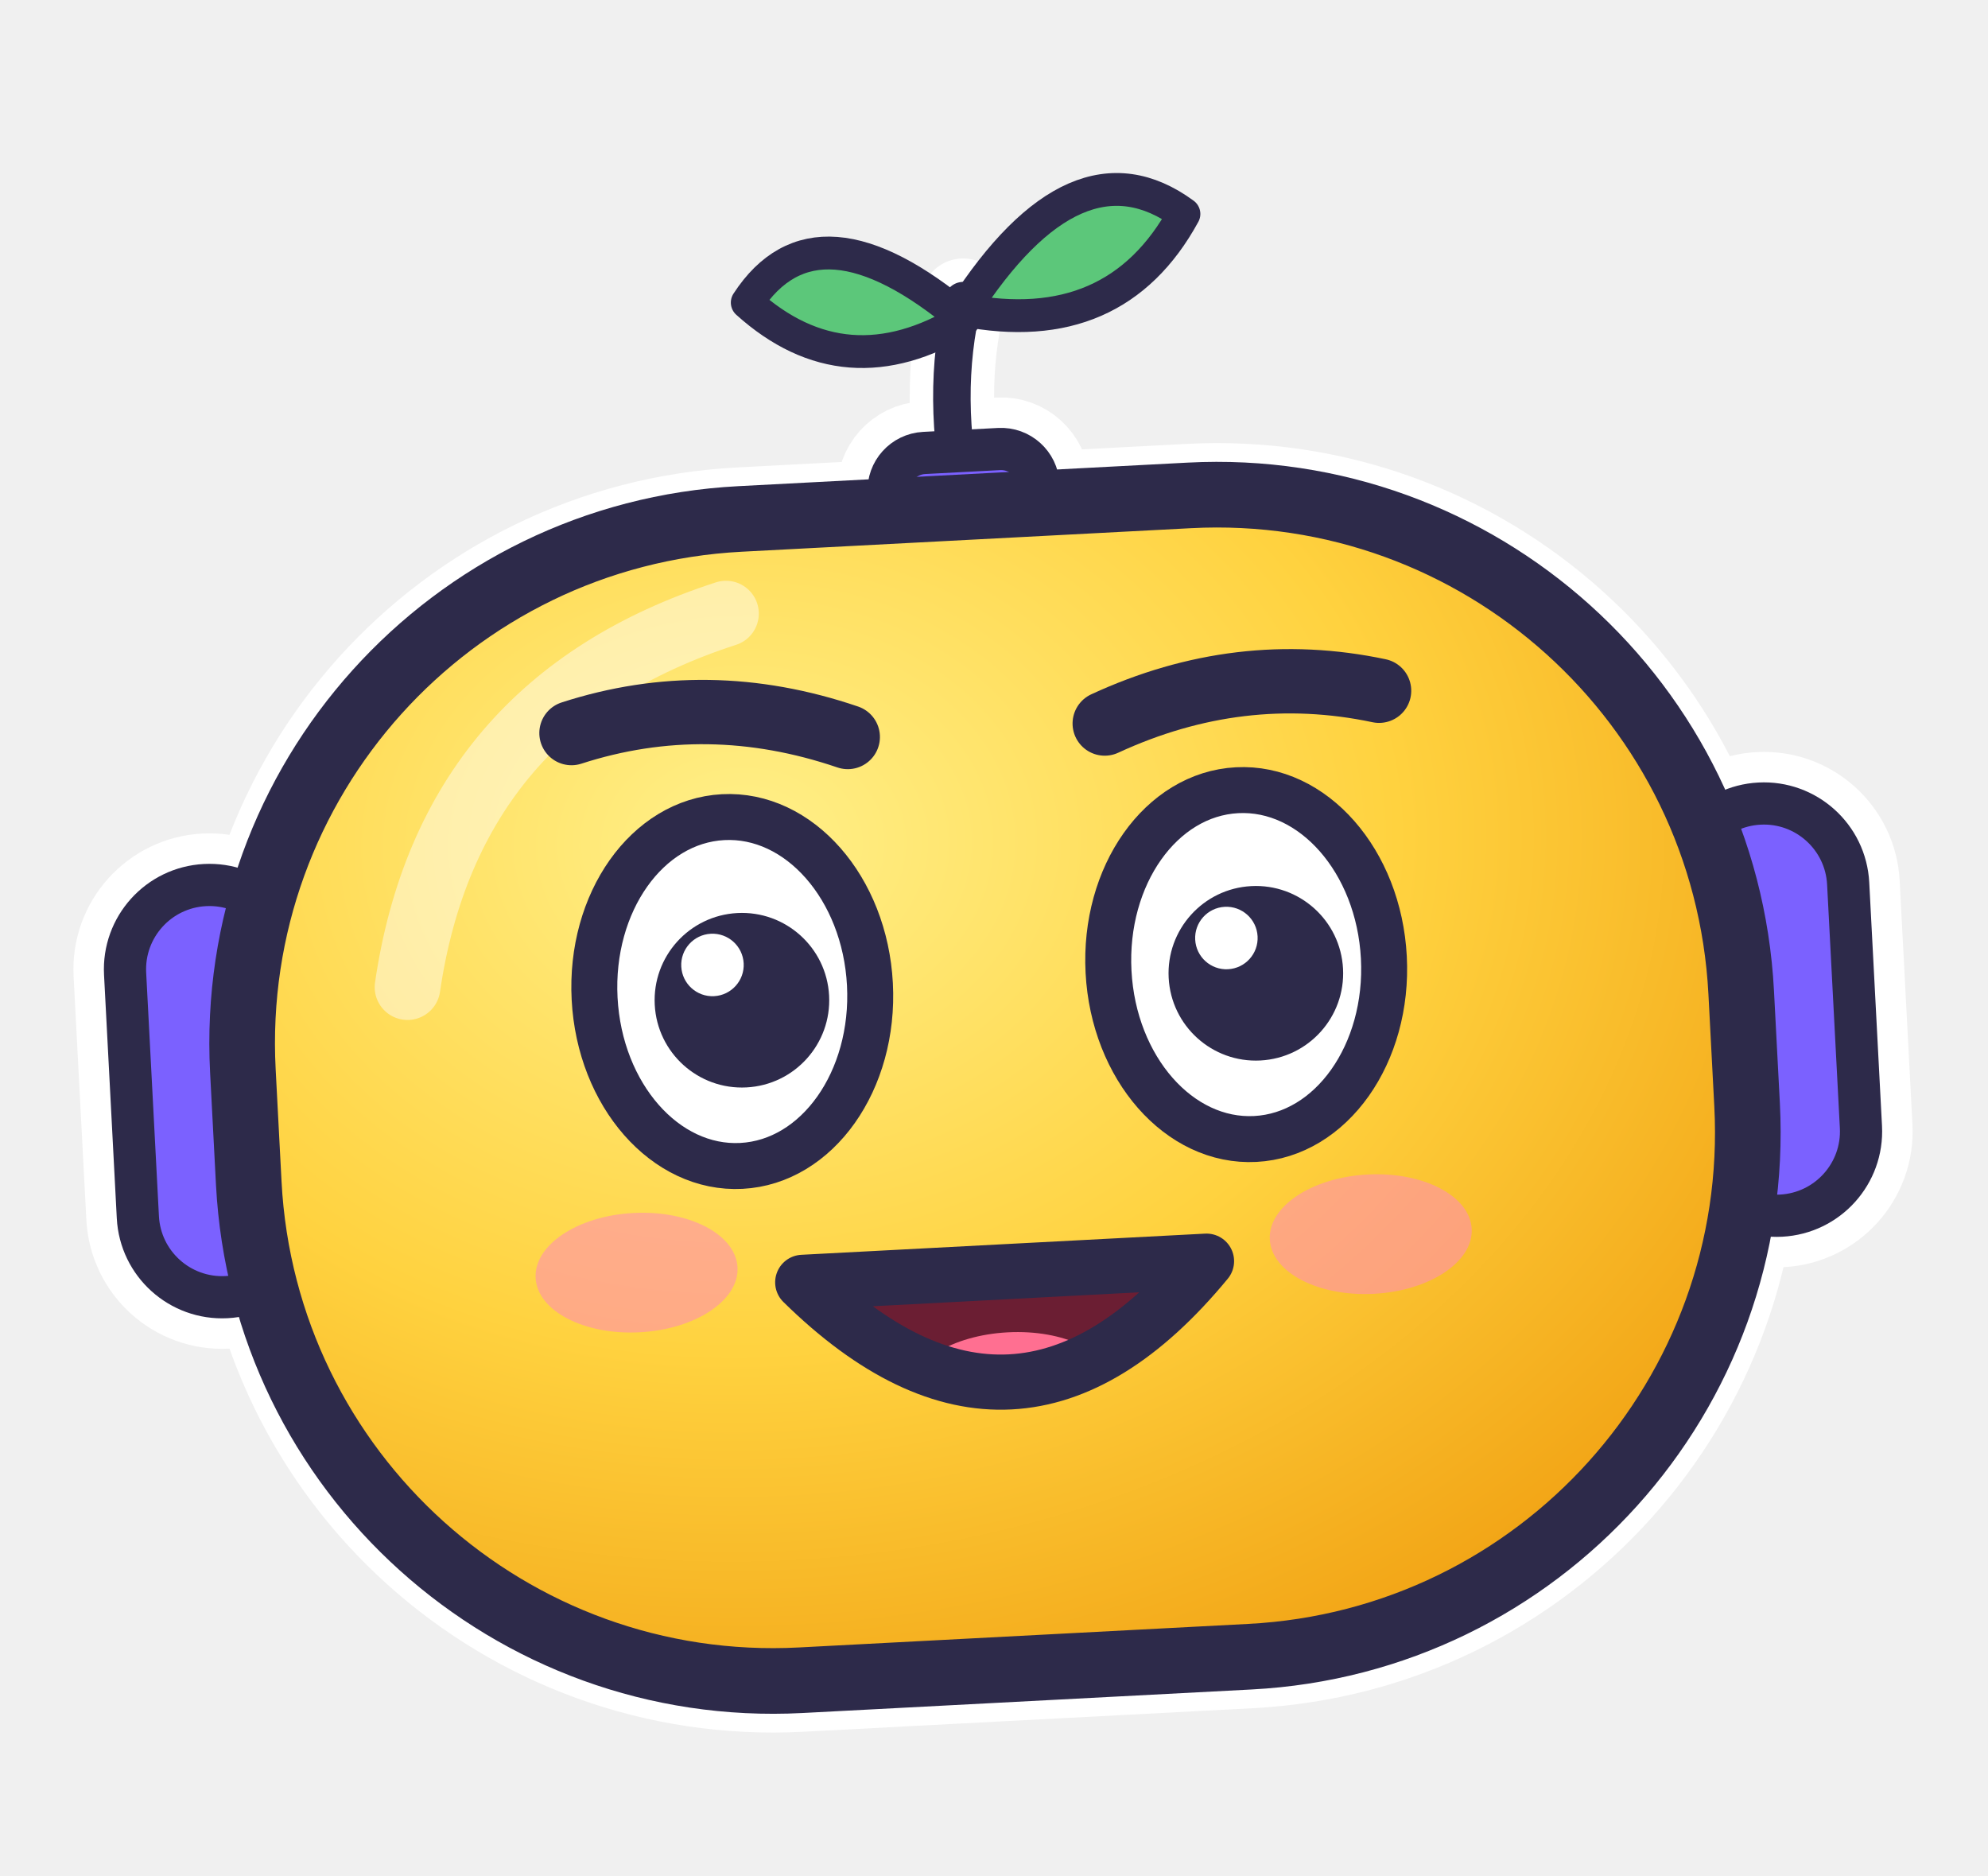
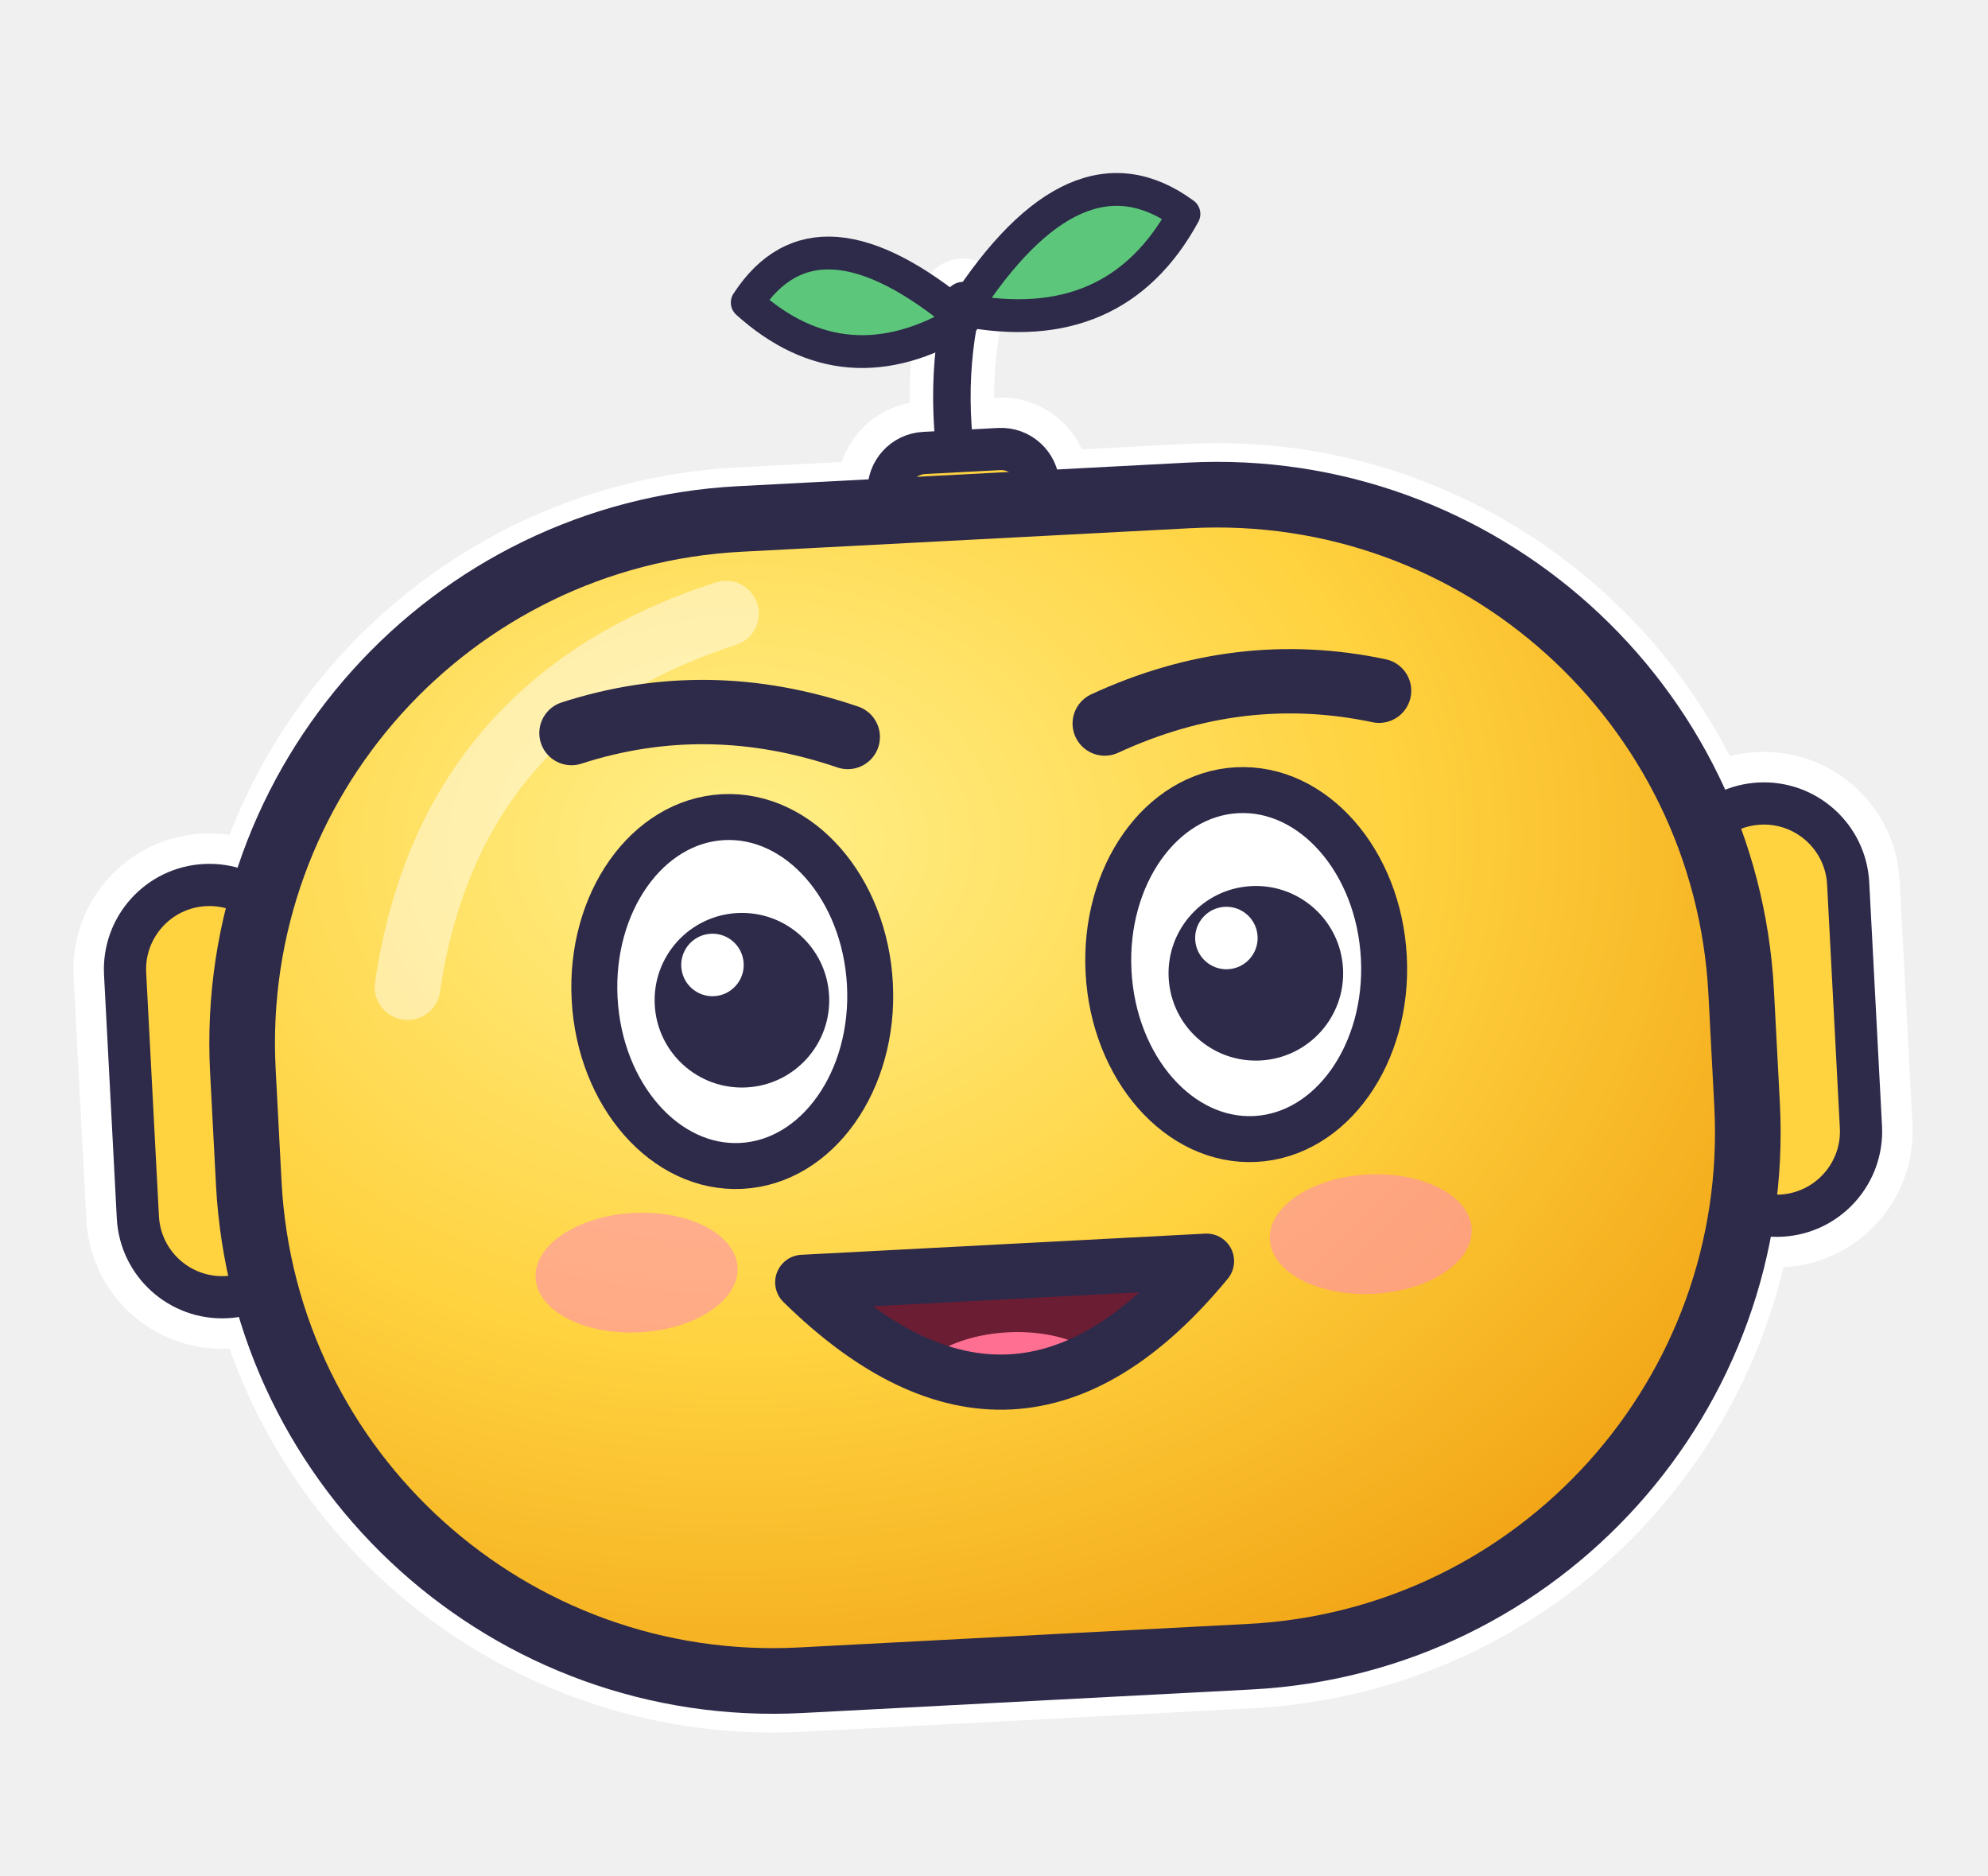
<svg xmlns="http://www.w3.org/2000/svg" viewBox="-6 -10 212 200">
  <defs>
    <radialGradient id="g" cx="34%" cy="28%" r="80%">
      <stop offset="0" stop-color="#FFF08A" />
      <stop offset=".55" stop-color="#FFD23F" />
      <stop offset="1" stop-color="#F2A516" />
    </radialGradient>
  </defs>
  <g transform="translate(100 104) rotate(-3.0) translate(-100 -104)">
-     <rect x="8" y="80" width="18" height="44" rx="9" fill="#7B61FF" stroke="#FFFFFF" stroke-width="11" stroke-linejoin="round" />
-     <rect x="174" y="80" width="18" height="44" rx="9" fill="#7B61FF" stroke="#FFFFFF" stroke-width="11" stroke-linejoin="round" />
-     <rect x="92" y="38" width="16" height="10" rx="4" fill="#7B61FF" stroke="#FFFFFF" stroke-width="11" stroke-linejoin="round" />
+     <rect x="8" y="80" width="18" height="44" rx="9" fill="#FFD23F" stroke="#FFFFFF" stroke-width="11" stroke-linejoin="round" />
+     <rect x="174" y="80" width="18" height="44" rx="9" fill="#FFD23F" stroke="#FFFFFF" stroke-width="11" stroke-linejoin="round" />
+     <rect x="92" y="38" width="16" height="10" rx="4" fill="#FFD23F" stroke="#FFFFFF" stroke-width="11" stroke-linejoin="round" />
    <rect x="20" y="44" width="160" height="124" rx="56" fill="#FFFFFF" stroke="#FFFFFF" stroke-width="11" stroke-linejoin="round" />
    <g transform="translate(0 10)">
      <path d="M100 34 Q98 22 101 12" stroke="#FFFFFF" stroke-width="9" fill="none" stroke-linecap="round" />
      <path d="M100 34 Q98 22 101 12" stroke="#2D2A4A" stroke-width="4" fill="none" stroke-linecap="round" />
      <path d="M101 14 Q86 0 78 11 Q88 21 101 14 Z" fill="#5CC77A" stroke="#2D2A4A" stroke-width="3.5" stroke-linejoin="round" />
      <path d="M101 13 Q114 -5 125 4 Q117 17 101 13 Z" fill="#5CC77A" stroke="#2D2A4A" stroke-width="3.5" stroke-linejoin="round" />
    </g>
-     <rect x="8" y="80" width="18" height="44" rx="9" fill="#7B61FF" stroke="#2D2A4A" stroke-width="4.5" stroke-linejoin="round" />
-     <rect x="174" y="80" width="18" height="44" rx="9" fill="#7B61FF" stroke="#2D2A4A" stroke-width="4.5" stroke-linejoin="round" />
-     <rect x="92" y="38" width="16" height="10" rx="4" fill="#7B61FF" stroke="#2D2A4A" stroke-width="4.5" stroke-linejoin="round" />
+     <rect x="8" y="80" width="18" height="44" rx="9" fill="#FFD23F" stroke="#2D2A4A" stroke-width="4.5" stroke-linejoin="round" />
+     <rect x="174" y="80" width="18" height="44" rx="9" fill="#FFD23F" stroke="#2D2A4A" stroke-width="4.5" stroke-linejoin="round" />
+     <rect x="92" y="38" width="16" height="10" rx="4" fill="#FFD23F" stroke="#2D2A4A" stroke-width="4.5" stroke-linejoin="round" />
    <rect x="20" y="44" width="160" height="124" rx="56" fill="url(#g)" stroke="#2D2A4A" stroke-width="7" />
    <path d="M38 92 Q44 62 74 54" stroke="#fff" stroke-width="7" fill="none" stroke-linecap="round" opacity=".45" />
    <g transform="translate(100 108) scale(.98) translate(-100 -106)">
      <path d="M56 63 Q71.0 59 86 65" stroke="#2D2A4A" stroke-width="7" fill="none" stroke-linecap="round" />
      <path d="M144 63 Q129.0 59 114 65" stroke="#2D2A4A" stroke-width="7" fill="none" stroke-linecap="round" />
      <clipPath id="e0">
        <ellipse cx="72" cy="92" rx="15" ry="19" />
      </clipPath>
      <ellipse cx="72" cy="92" rx="15" ry="19" fill="#fff" />
      <g clip-path="url(#e0)">
        <circle cx="73" cy="93" r="9.5" fill="#2D2A4A" />
        <circle cx="70" cy="89" r="3.4" fill="#fff" />
      </g>
      <ellipse cx="72" cy="92" rx="15" ry="19" fill="none" stroke="#2D2A4A" stroke-width="5" />
      <clipPath id="e1">
        <ellipse cx="128" cy="92" rx="15" ry="19" />
      </clipPath>
      <ellipse cx="128" cy="92" rx="15" ry="19" fill="#fff" />
      <g clip-path="url(#e1)">
        <circle cx="129" cy="93" r="9.5" fill="#2D2A4A" />
        <circle cx="126" cy="89" r="3.4" fill="#fff" />
      </g>
      <ellipse cx="128" cy="92" rx="15" ry="19" fill="none" stroke="#2D2A4A" stroke-width="5" />
      <clipPath id="m2">
        <path d="M78 124 Q100 148 122 124 Z" />
      </clipPath>
      <path d="M78 124 Q100 148 122 124 Z" fill="#6B1E33" />
      <g clip-path="url(#m2)">
        <ellipse cx="100" cy="136.6" rx="11.0" ry="6.0" fill="#FF6F91" />
        <rect x="78" y="122" width="44" height="4" fill="#fff" />
      </g>
      <path d="M78 124 Q100 148 122 124 Z" fill="none" stroke="#2D2A4A" stroke-width="6" stroke-linejoin="round" />
      <ellipse cx="60" cy="122" rx="11" ry="6.5" fill="#FF8FB1" opacity="0.6" />
      <ellipse cx="140" cy="122" rx="11" ry="6.5" fill="#FF8FB1" opacity="0.6" />
    </g>
  </g>
</svg>
